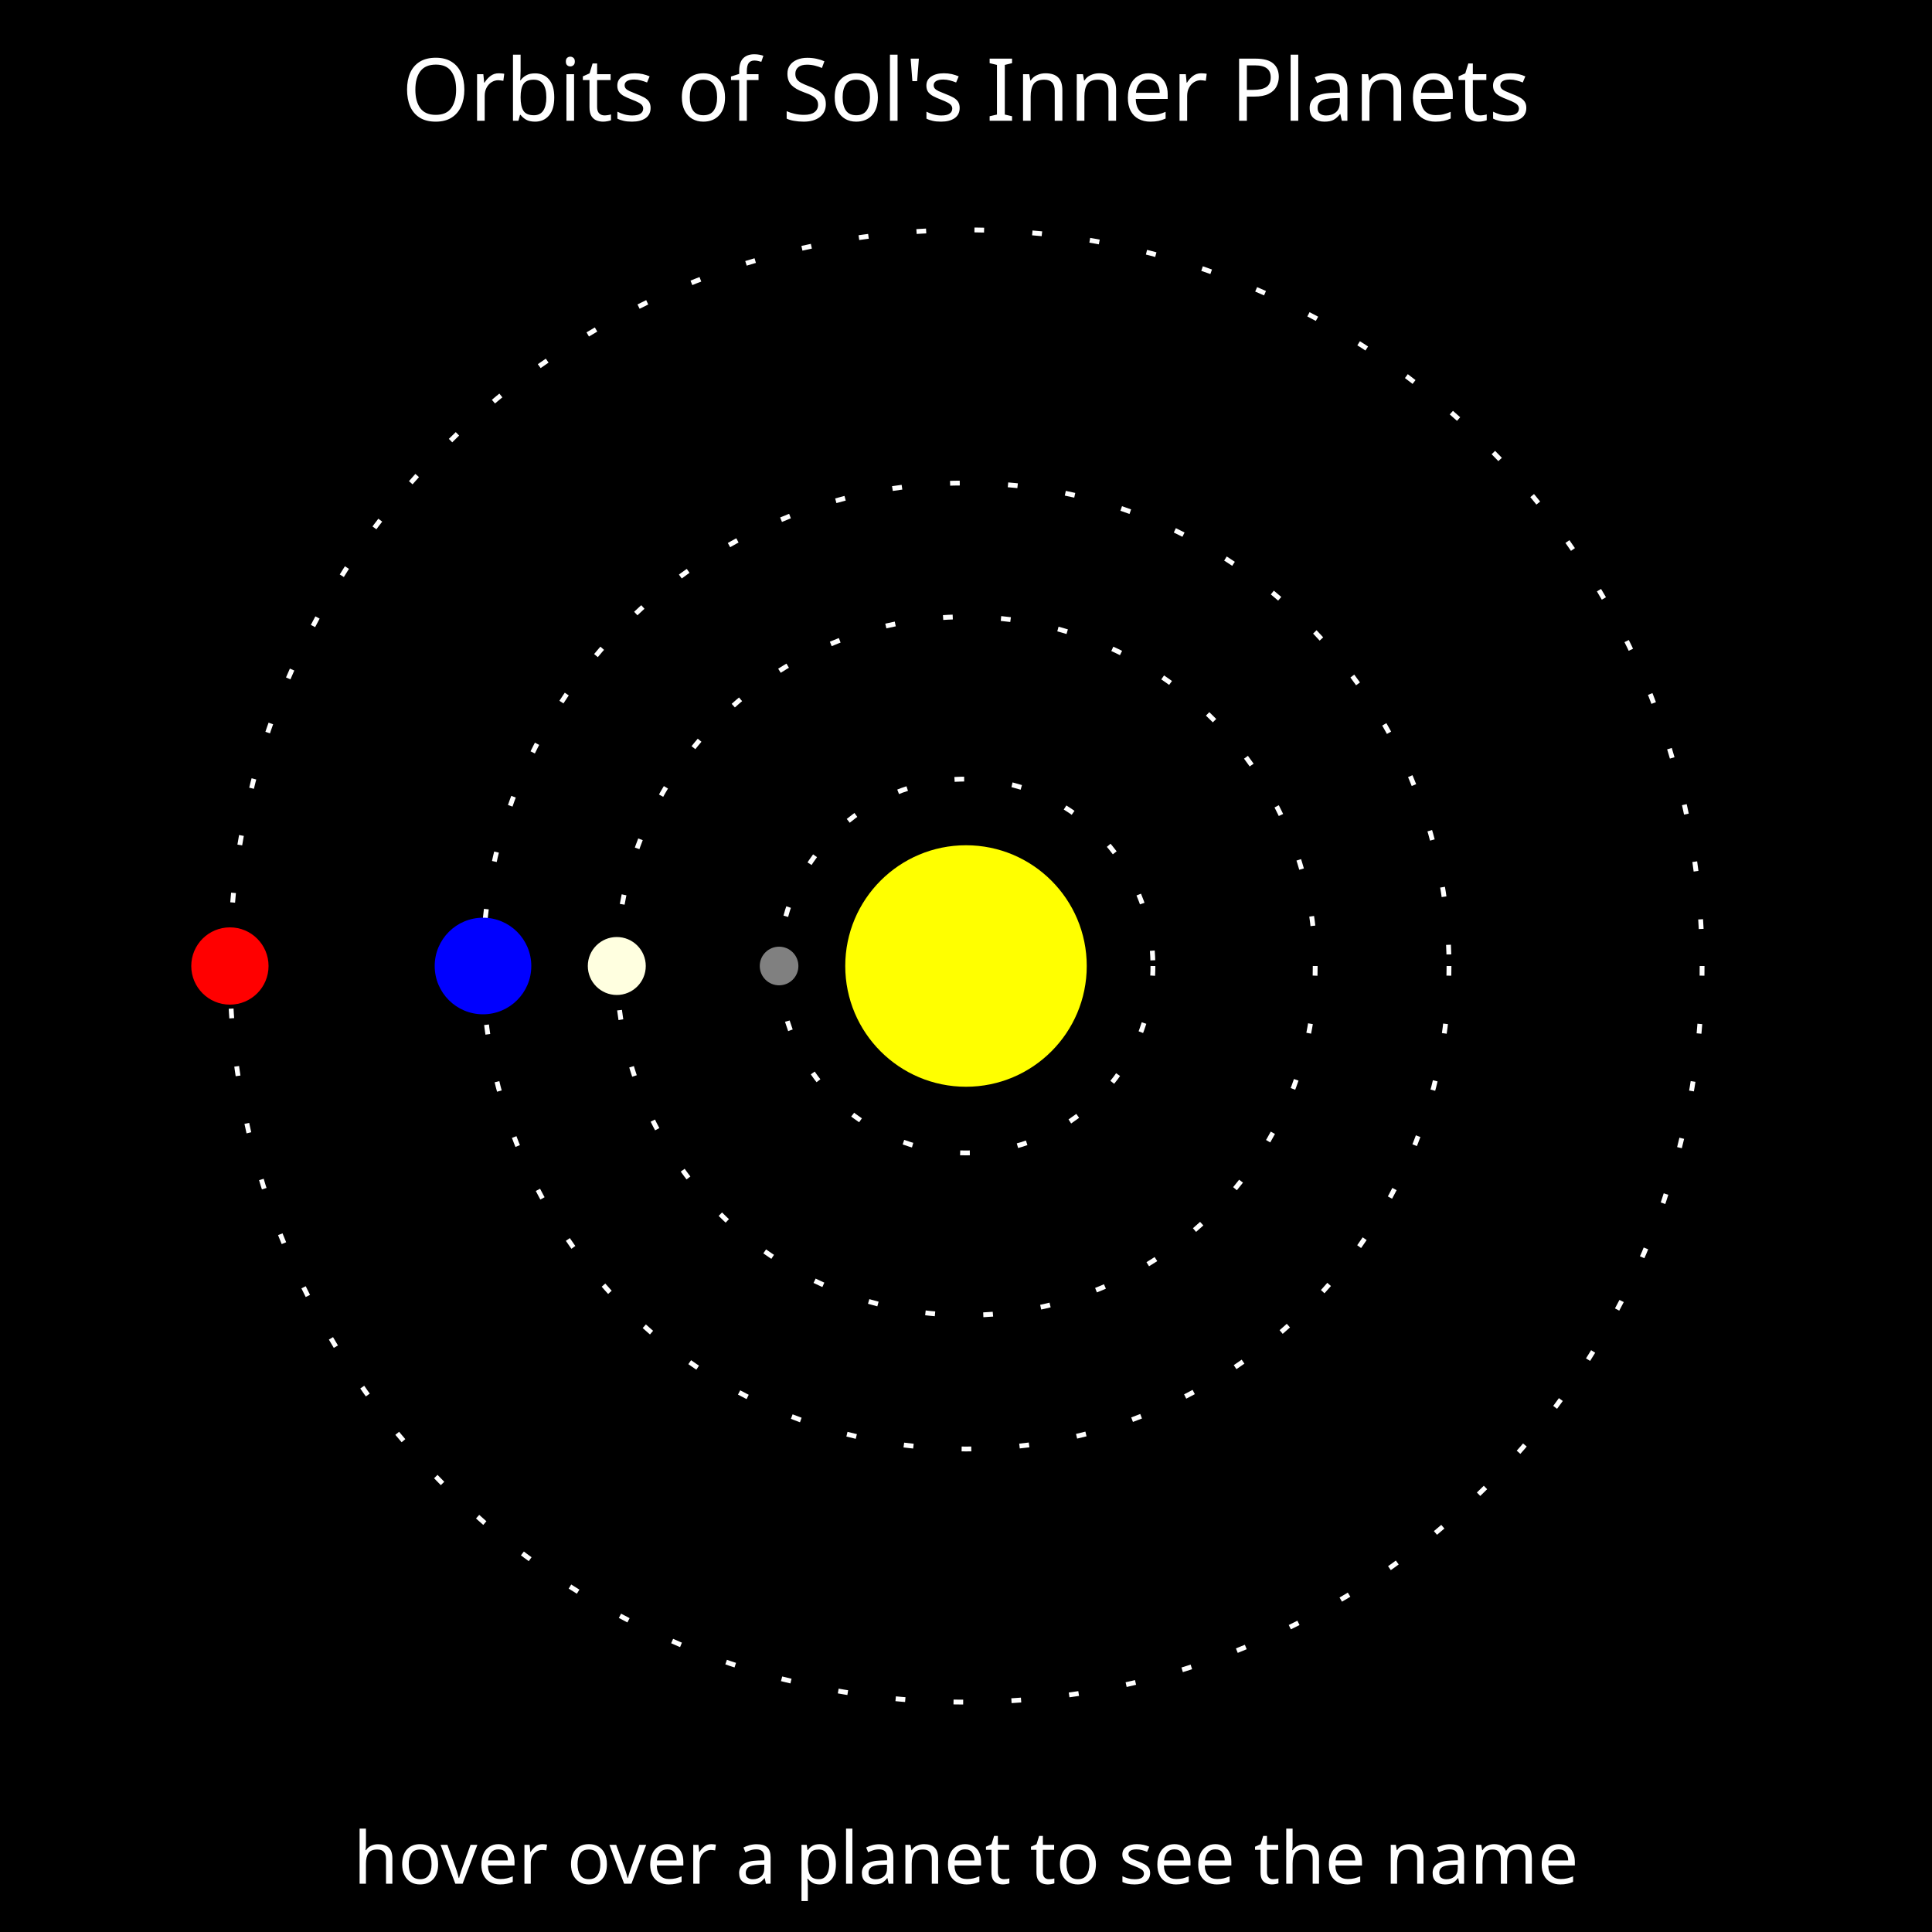
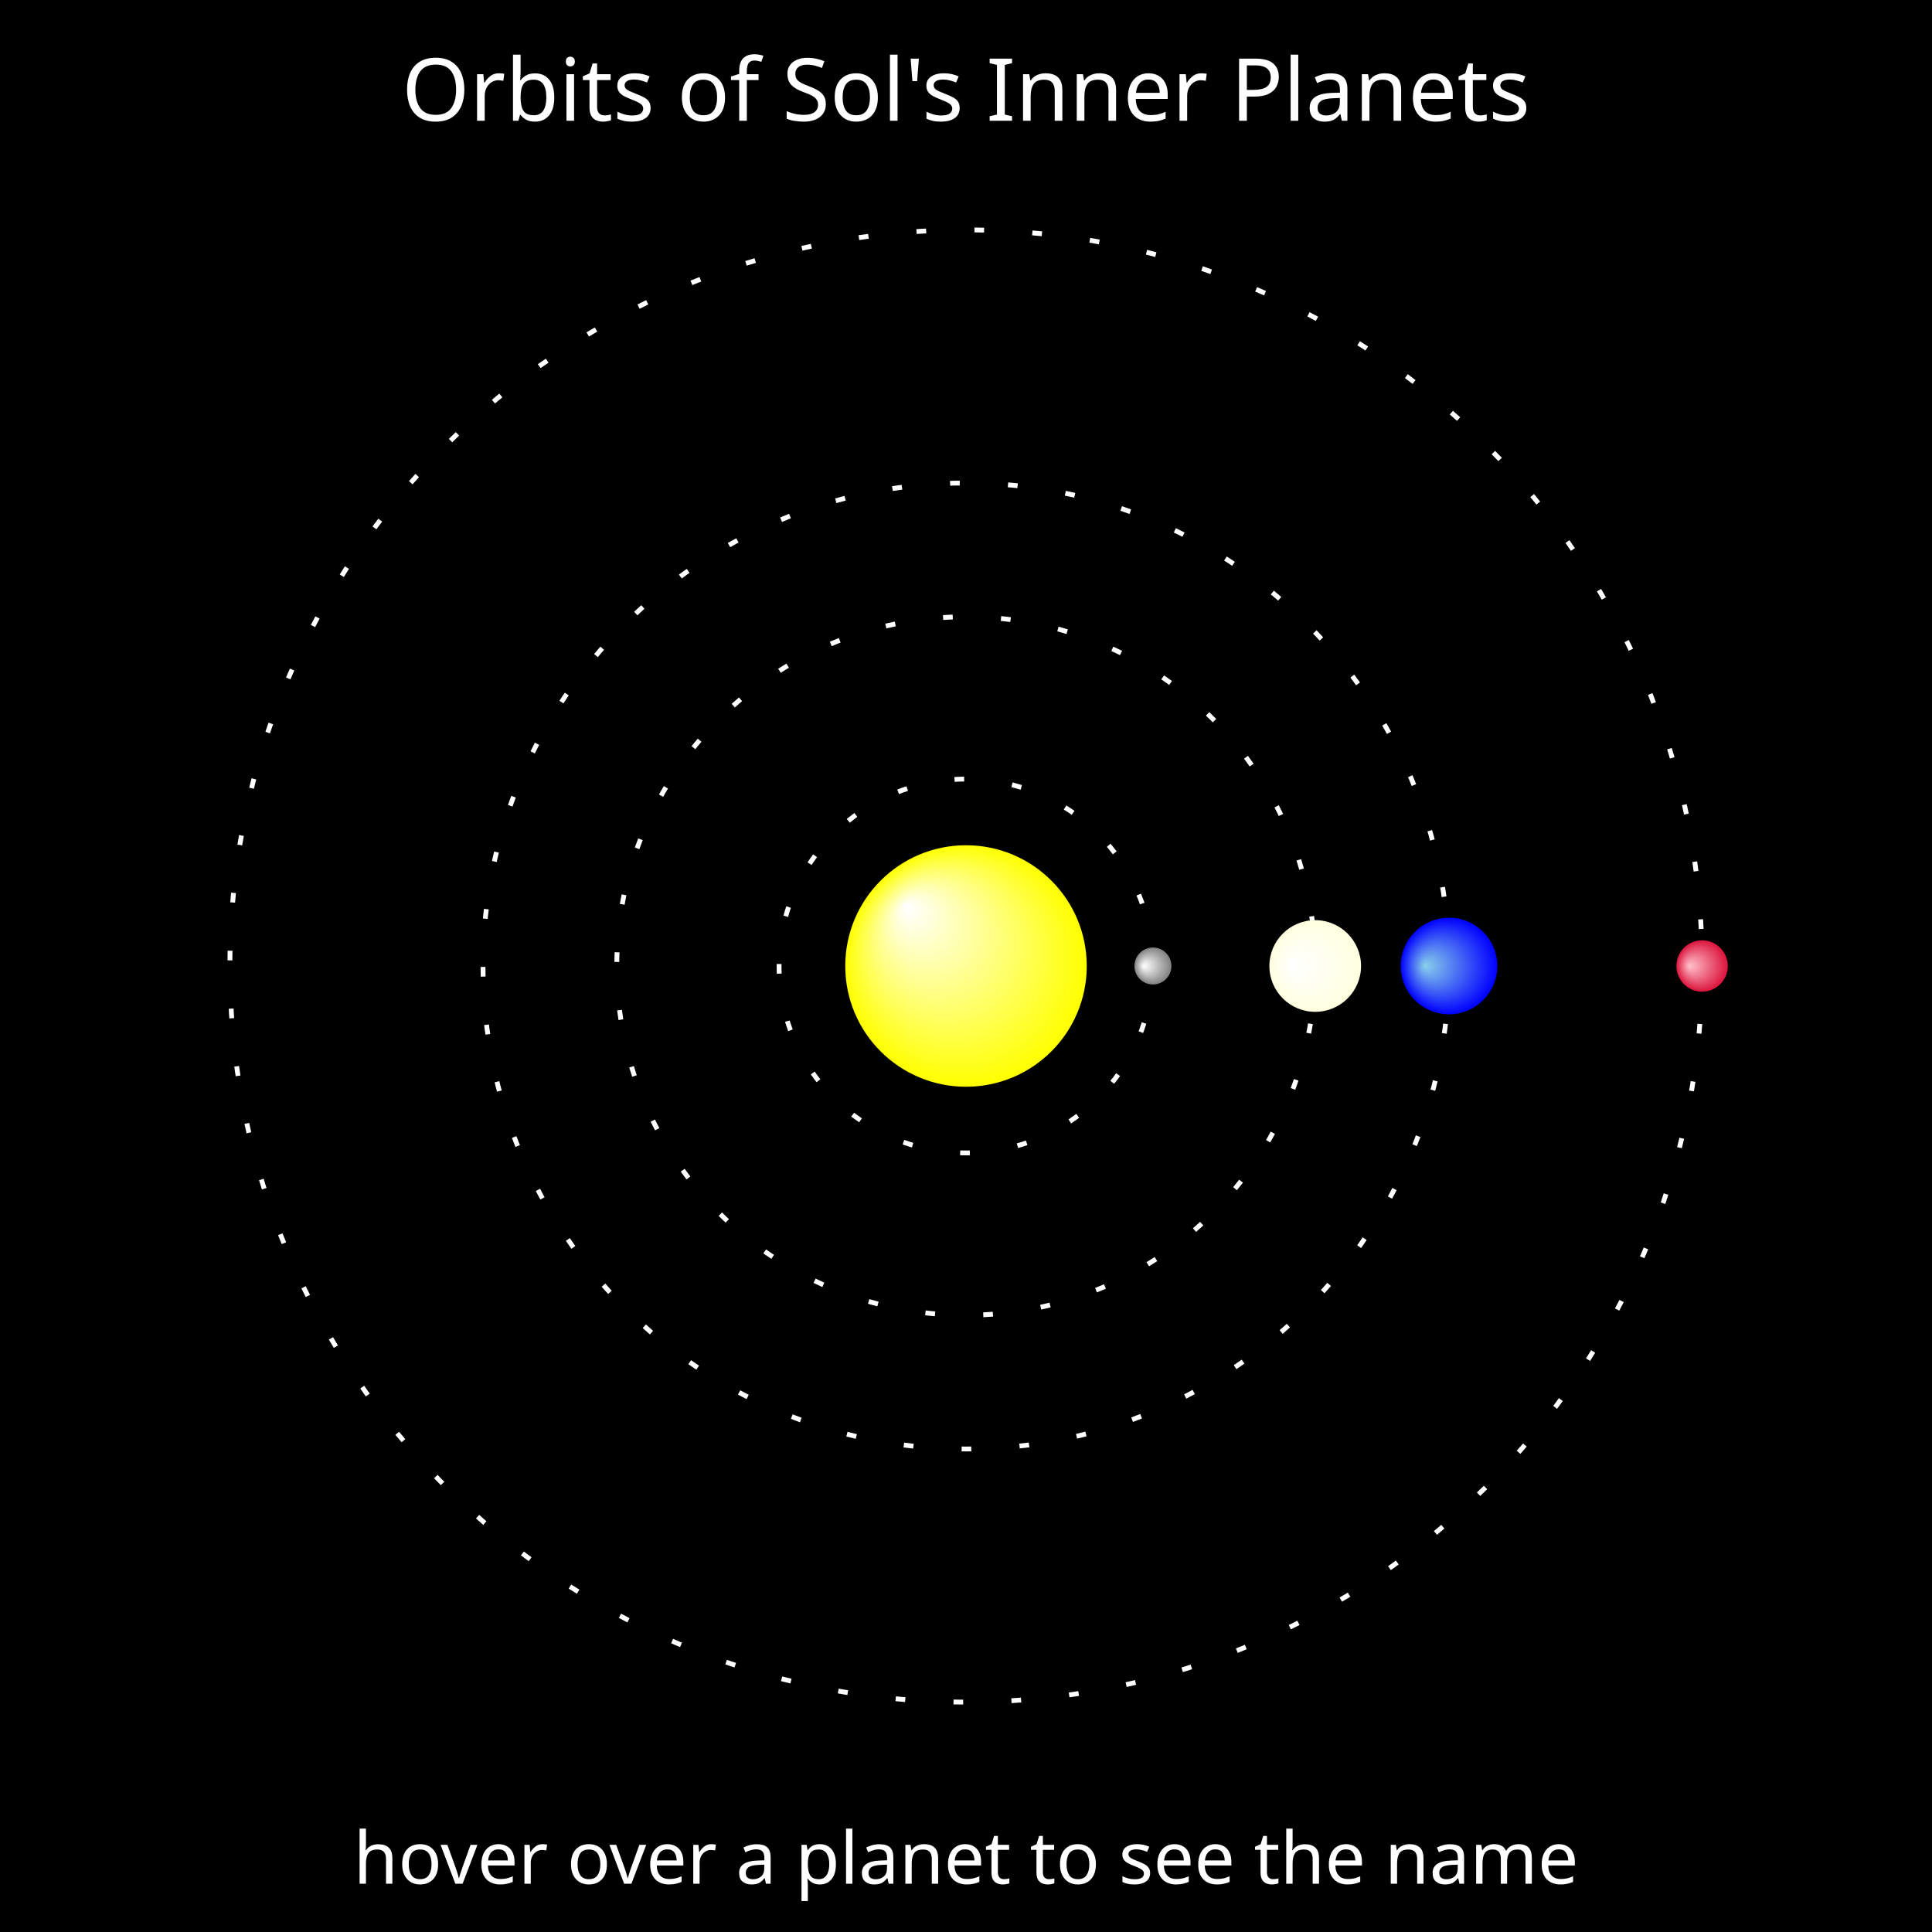
<svg xmlns="http://www.w3.org/2000/svg" width="100%" height="100%" viewBox="0 0 400 400">
  <style type="text/css">
    #sol {
-       fill: yellow;
+       fill: url(#sol-gradient);
    }
    
    #mercury &gt; .planet {
-       fill: gray;
-       animation: animate-planet 2.409s linear infinite;
+       fill: url(#mercury-gradient);
+       animation: animate-planet 2.41s linear infinite;
    }
    
    #venus &gt; .planet {
-       fill: lightyellow;
-       animation: animate-planet 6.16s linear infinite;
+       fill: url(#venus-gradient);
+       animation: animate-planet 6.15s linear infinite;
    }
    
    #earth &gt; .planet {
-       fill: blue;
+       fill: url(#earth-gradient);
      transform-origin: 200px 200px;
      animation: animate-planet 10s linear infinite;
    }
    
    #mars &gt; .planet {
-       fill: red;
-       animation: animate-planet 19s linear infinite;
+       fill: url(#mars-gradient);
+       animation: animate-planet 18.8s linear infinite;
    }

    .planet {
      transform-origin: 200px 200px;      
    }

    .orbit {
      fill: none;
      stroke: white;
      stroke-dasharray: 2 10;
+     }
+ 
+     .orbit-zone {
+       fill: none;
+       stroke: black;
+       stroke-opacity: 0;
+       stroke-width: 20px;
    }

    @keyframes animate-planet {
      from {
        transform: rotate(0deg);
      }
      to {
        transform: rotate(360deg);
      }
    }

    text {
      font-family: Verdana, sans-serif;
      font-size: 15px;
      fill: white;
      text-anchor: middle;
    }

    #title {
      font-size: 18px;
    }

  </style>
+   <defs>
+     <radialGradient id="sol-gradient" cx="50%" cy="50%" fx="25%" fy="25%">
+       <stop offset="1%" stop-color="white" />
+       <stop offset="100%" stop-color="yellow" />
+     </radialGradient>
+     <radialGradient id="mercury-gradient" cx="50%" cy="50%" fx="25%" fy="50%">
+       <stop offset="1%" stop-color="white" />
+       <stop offset="120%" stop-color="gray" />
+     </radialGradient>
+     <radialGradient id="venus-gradient" cx="50%" cy="50%" fx="25%" fy="50%">
+       <stop offset="1%" stop-color="white" />
+       <stop offset="120%" stop-color="lightyellow" />
+     </radialGradient>
+     <radialGradient id="earth-gradient" cx="50%" cy="50%" fx="25%" fy="50%">
+       <stop offset="1%" stop-color="skyblue" />
+       <stop offset="120%" stop-color="blue" />
+     </radialGradient>
+     <radialGradient id="mars-gradient" cx="50%" cy="50%" fx="25%" fy="50%">
+       <stop offset="1%" stop-color="pink" />
+       <stop offset="120%" stop-color="crimson" />
+     </radialGradient>
+   </defs>
  <rect x="0" y="0" width="100%" height="100%" fill="black" />
  <text id="title" x="200" y="25">Orbits of Sol's Inner Planets</text>
  <g id="sol">
    <circle cx="200" cy="200" r="25" />
  </g>
  <g id="mercury">
    <circle class="orbit" cx="200" cy="200" r="38.7" />
-     <circle class="planet" cx="161.3" cy="200" r="4" />
+     <circle class="orbit-zone" cx="200" cy="200" r="38.7" />
+     <circle class="planet" cx="238.7" cy="200" r="3.83" />
  </g>
  <g id="venus">
    <circle class="orbit" cx="200" cy="200" r="72.3" />
-     <circle class="planet" cx="127.7" cy="200" r="6" />
+     <circle class="orbit-zone" cx="200" cy="200" r="72.3" />
+     <circle class="planet" cx="272.3" cy="200" r="9.49" />
  </g>
  <g id="earth">
    <circle class="orbit" cx="200" cy="200" r="100" />
-     <circle class="planet" cx="100" cy="200" r="10" />
-   </g>109.1
- 
+     <circle class="orbit-zone" cx="200" cy="200" r="100" />
+     <circle class="planet" cx="300" cy="200" r="10" />
+   </g>
  <g id="mars">
    <circle class="orbit" cx="200" cy="200" r="152.4" />
-     <circle class="planet" cx="47.6" cy="200" r="8" />
+     <circle class="orbit-zone" cx="200" cy="200" r="152.4" />
+     <circle class="planet" cx="352.4" cy="200" r="5.32" />
  </g>
  <text id="name" x="200" y="390">hover over a planet to see the name</text>
</svg>
